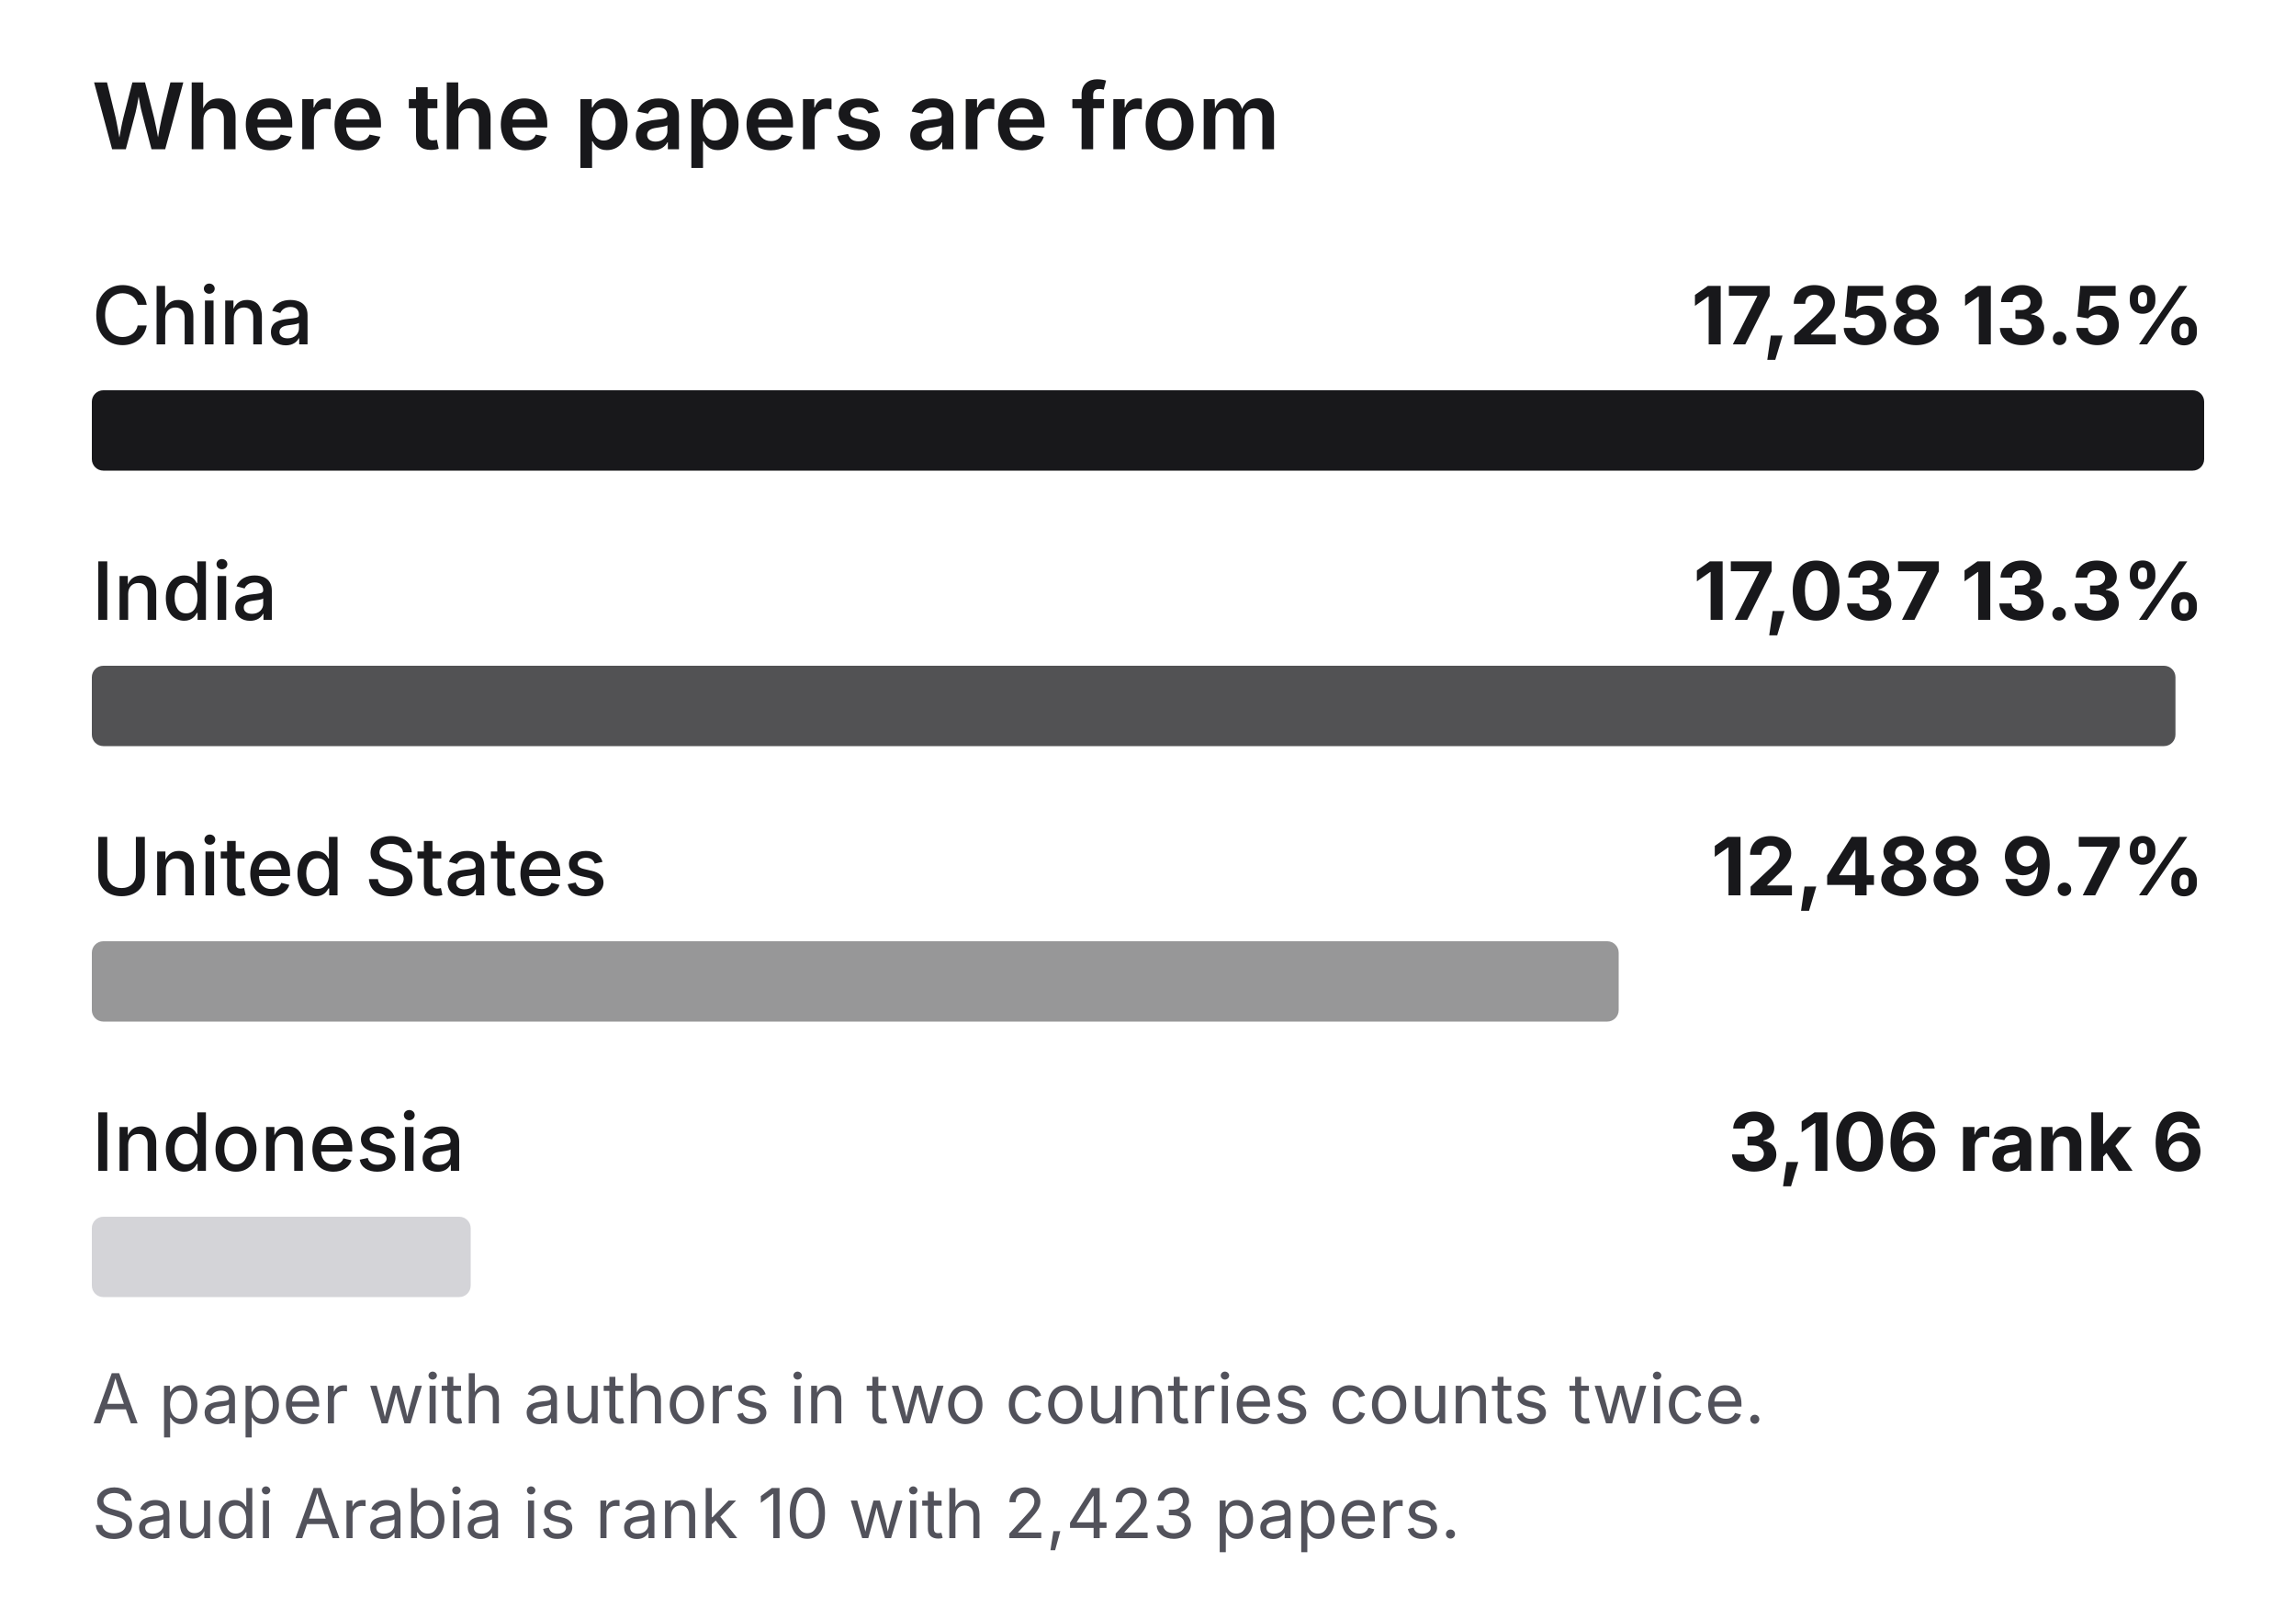
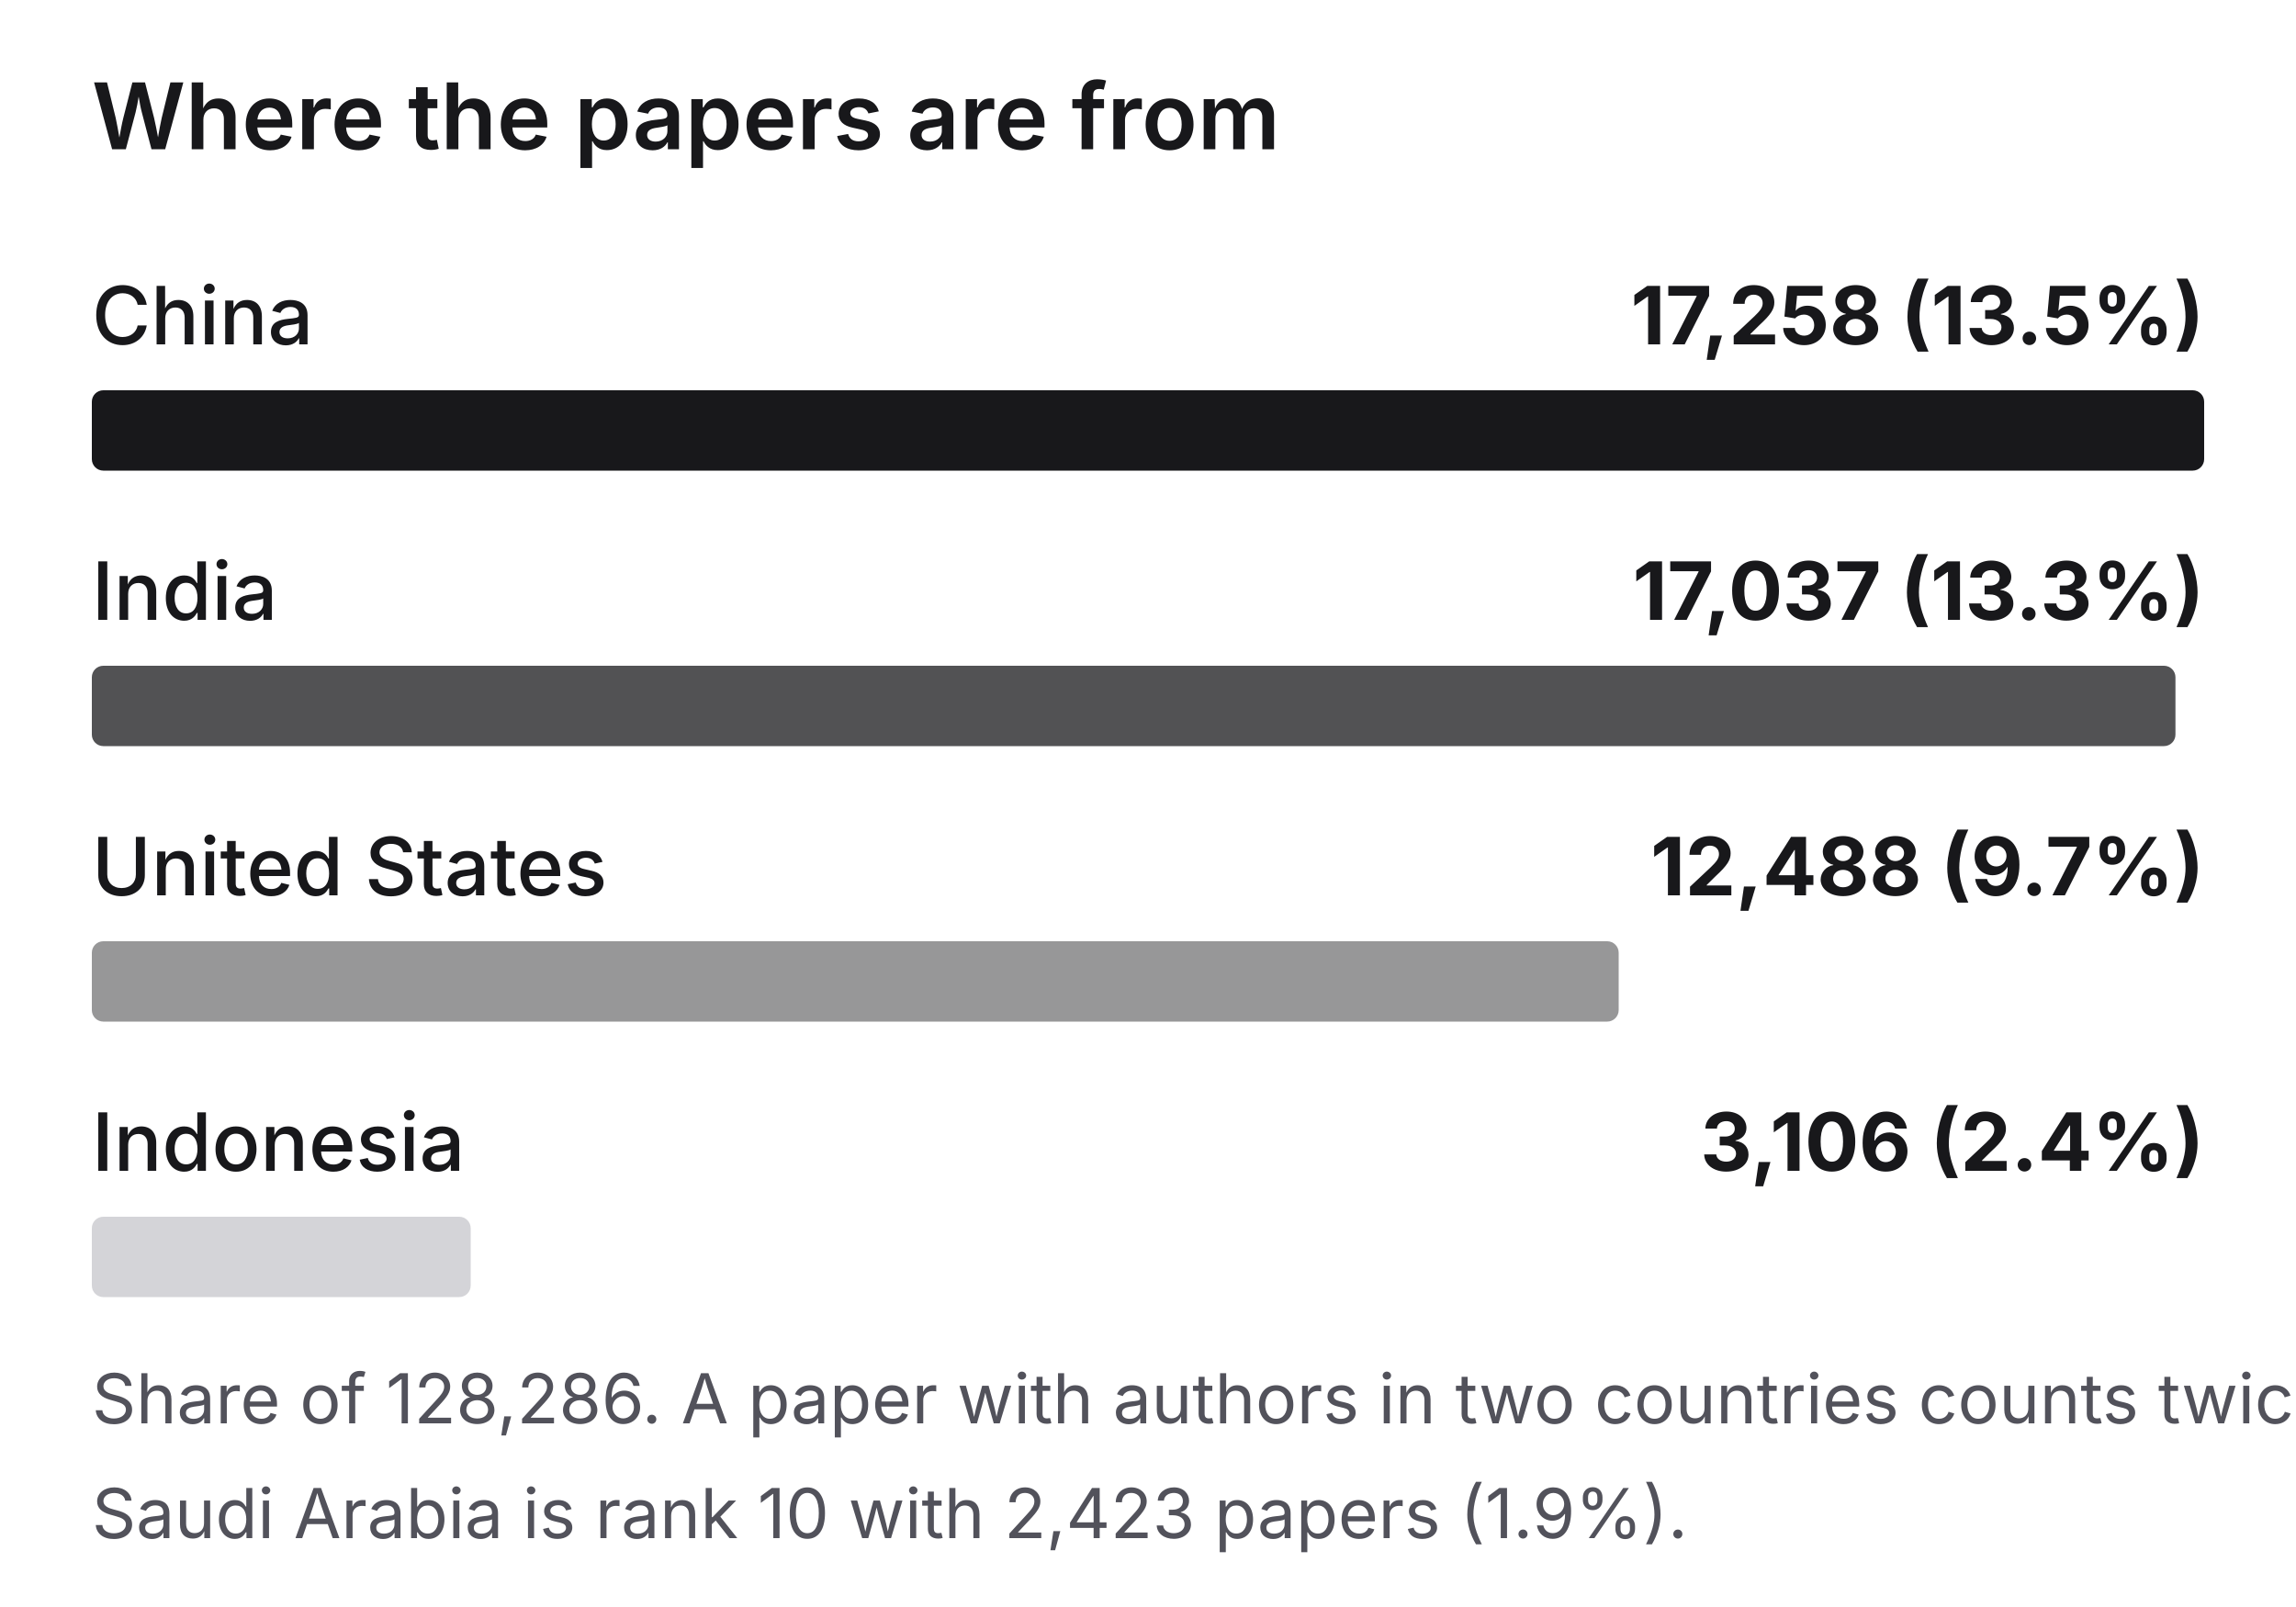
<svg xmlns="http://www.w3.org/2000/svg" viewBox="0 0 400 280" width="400" height="280" preserveAspectRatio="xMidYMid meet">
  <style>
    text { font-family: Inter, system-ui, sans-serif; }
    .title { font-size: 16px; font-weight: 600; fill: #18181b; }
    .label { font-size: 14px; fill: #18181b; font-weight: 500; }
    .pct { font-size: 14px; fill: #18181b; font-weight: 700; }
    .note { font-size: 12px; fill: #52525b; }
  </style>
  <text x="16" y="26" class="title">Where the papers are from</text>
  <text x="16" y="60" class="label">China</text>
-   <text x="384" y="60" class="pct" text-anchor="end">17,258  13.5%</text>
+   <text x="384" y="60" class="pct" text-anchor="end">17,258 (13.5%)</text>
  <rect x="16" y="68" width="368" height="14" rx="2" fill="#18181b" />
  <text x="16" y="108" class="label">India</text>
-   <text x="384" y="108" class="pct" text-anchor="end">17,037  13.3%</text>
+   <text x="384" y="108" class="pct" text-anchor="end">17,037 (13.3%)</text>
  <rect x="16" y="116" width="363" height="14" rx="2" fill="#18181b" opacity="0.75" />
  <text x="16" y="156" class="label">United States</text>
-   <text x="384" y="156" class="pct" text-anchor="end">12,488  9.7%</text>
+   <text x="384" y="156" class="pct" text-anchor="end">12,488 (9.7%)</text>
  <rect x="16" y="164" width="266" height="14" rx="2" fill="#18181b" opacity="0.45" />
  <text x="16" y="204" class="label">Indonesia</text>
-   <text x="384" y="204" class="pct" text-anchor="end">3,106  rank 6</text>
+   <text x="384" y="204" class="pct" text-anchor="end">3,106 (2.4%)</text>
  <rect x="16" y="212" width="66" height="14" rx="2" fill="#d4d4d8" />
-   <text x="16" y="248" class="note">A paper with authors in two countries counts twice.</text>
-   <text x="16" y="268" class="note">Saudi Arabia is rank 10 with 2,423 papers.</text>
+   <text x="16" y="248" class="note">Share of 128,286. A paper with authors in two countries counts twice.</text>
+   <text x="16" y="268" class="note">Saudi Arabia is rank 10 with 2,423 papers (1.9%).</text>
</svg>
